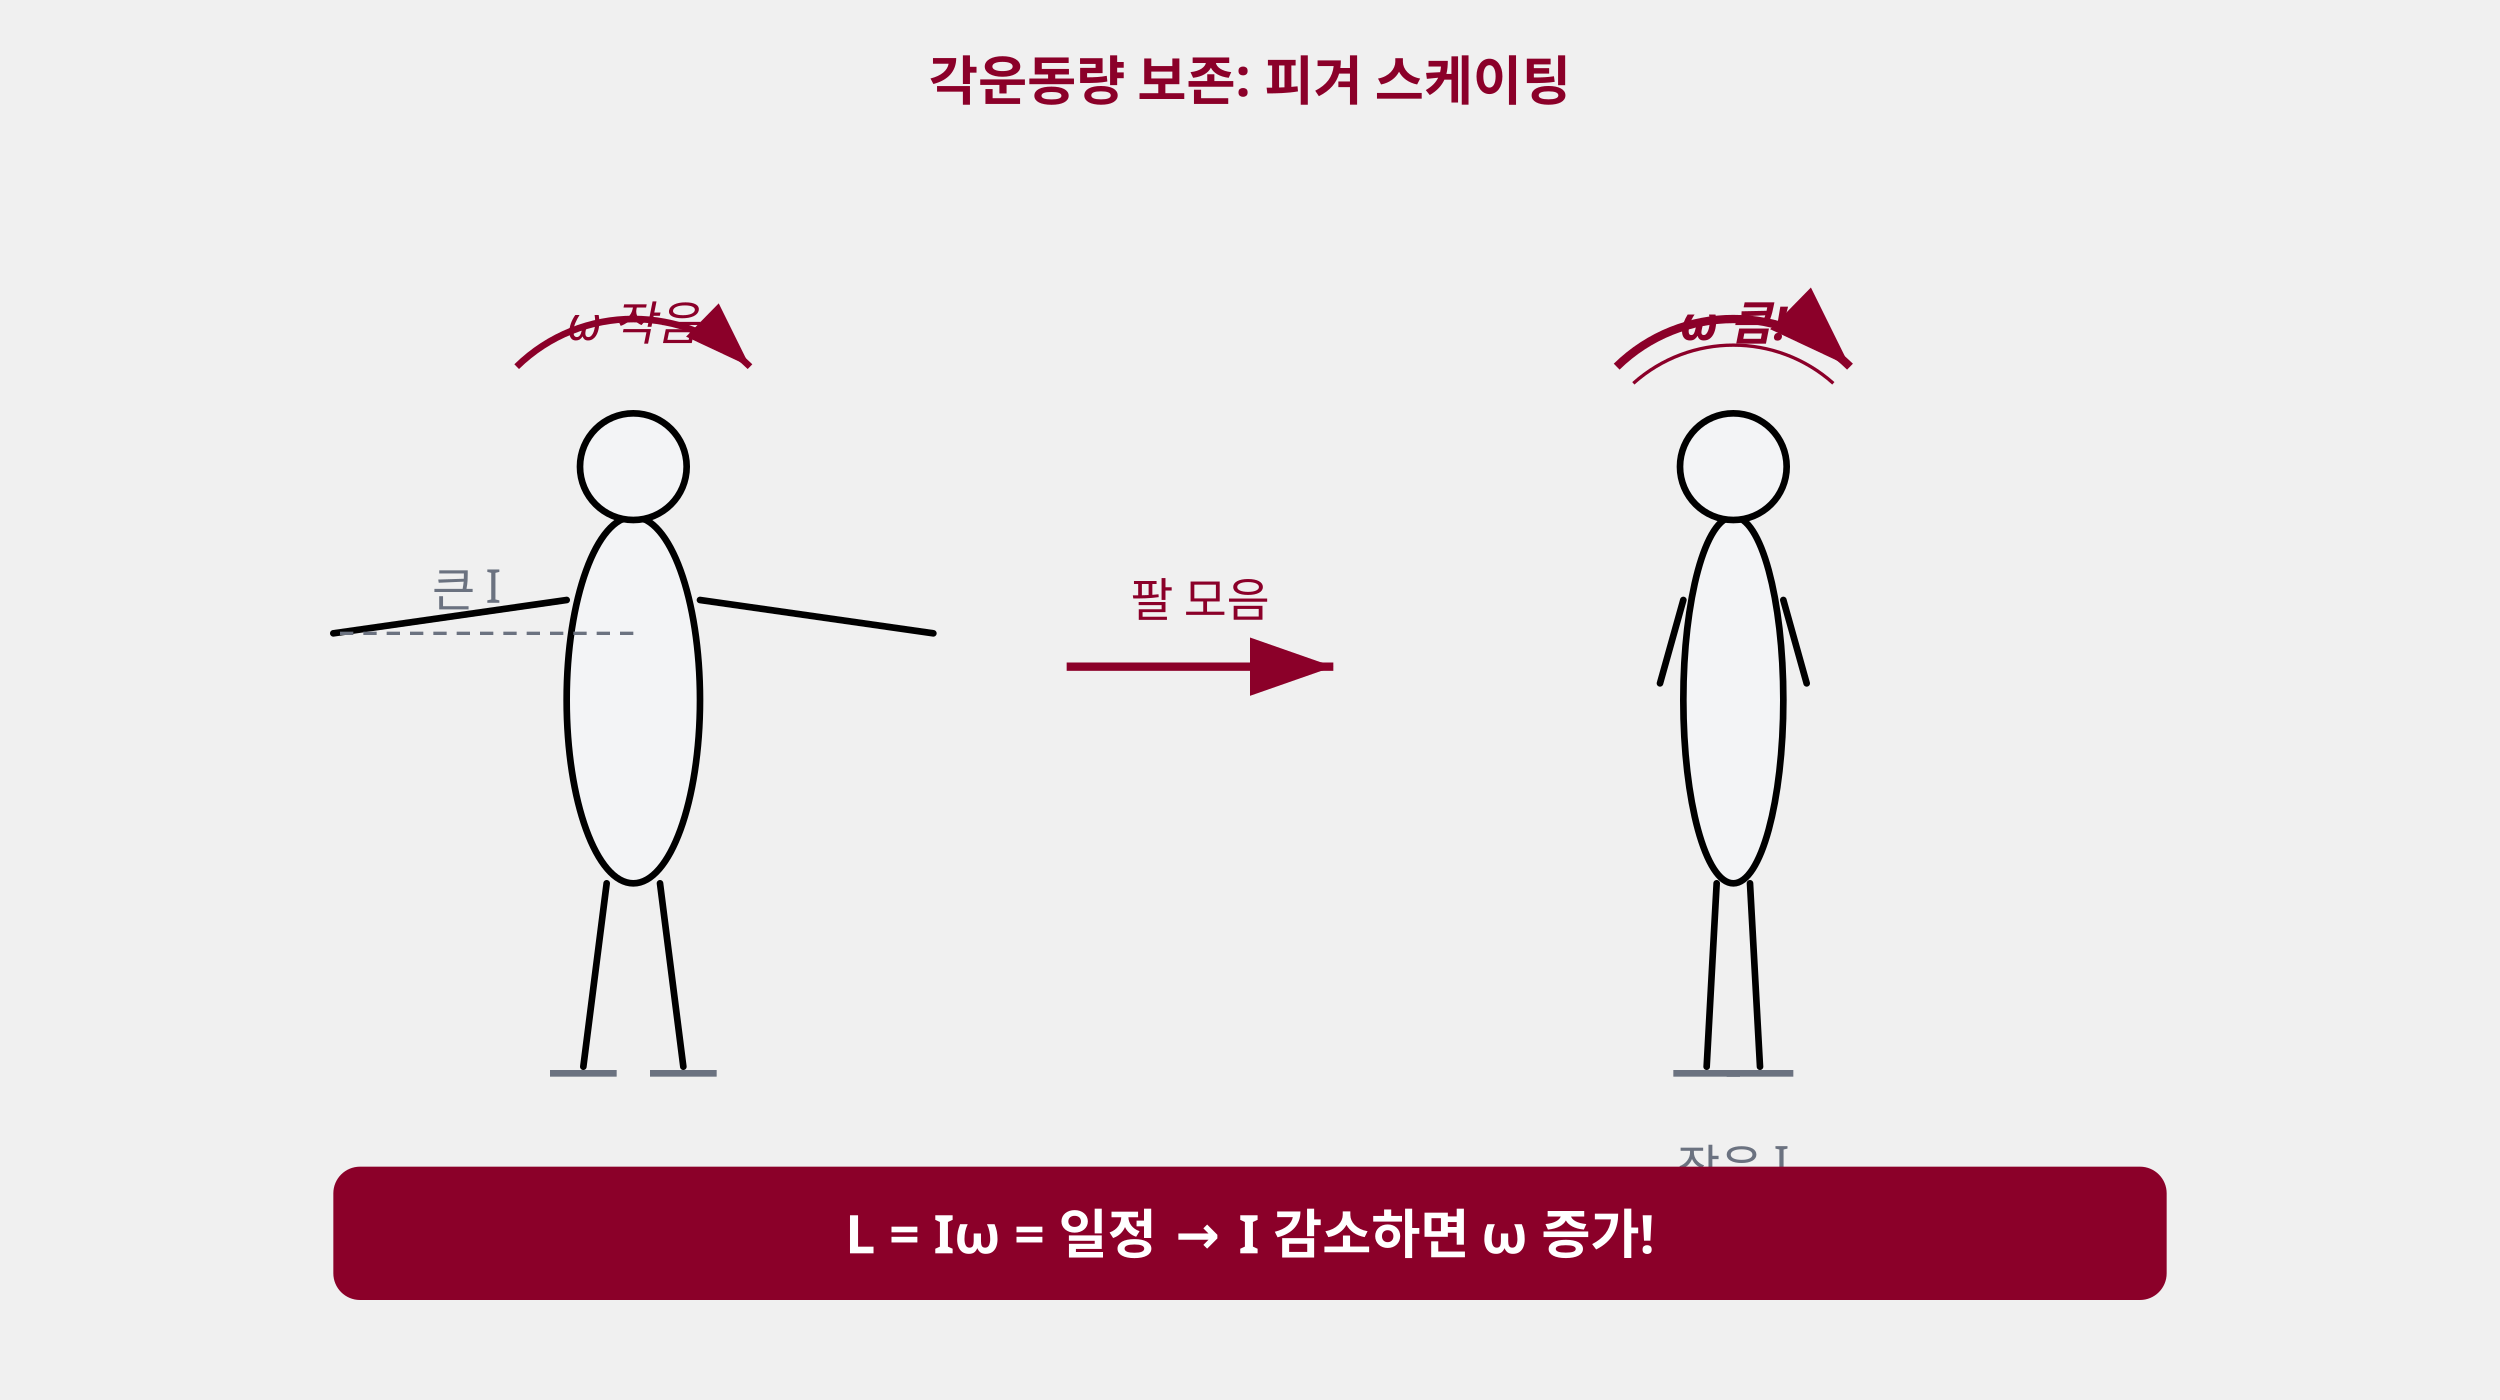
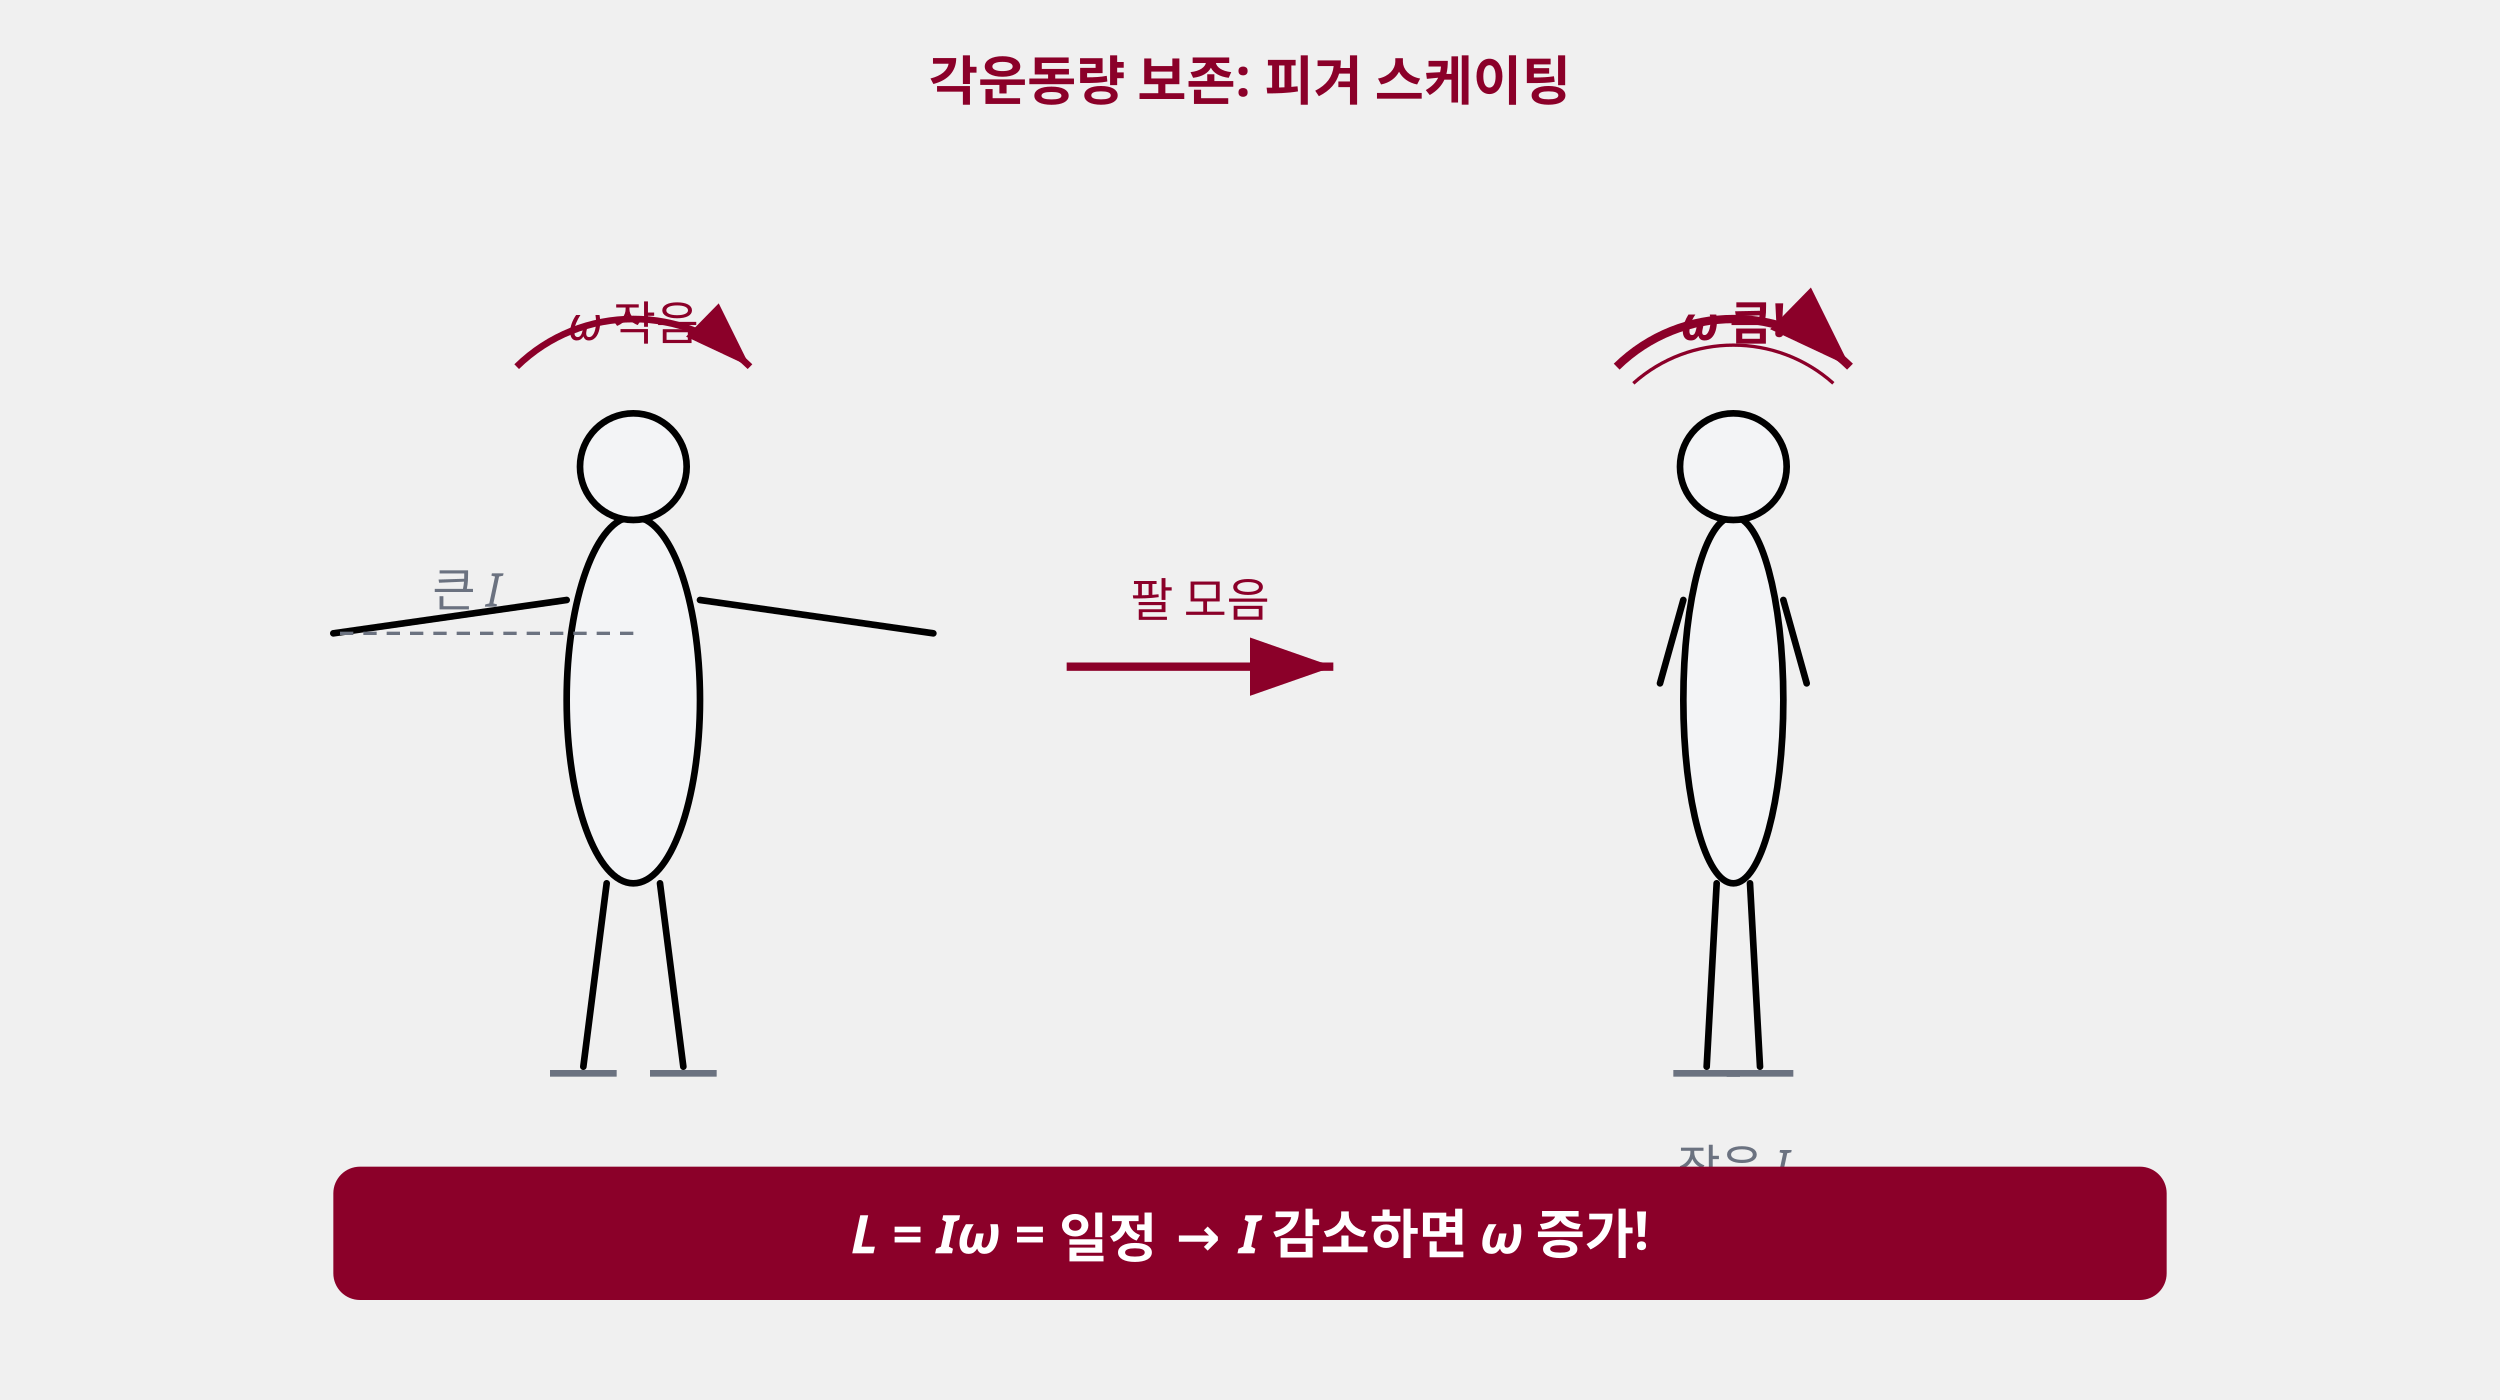
<svg xmlns="http://www.w3.org/2000/svg" viewBox="0 0 750 420" font-family="sans-serif">
  <defs>
    <marker id="acR" markerWidth="10" markerHeight="7" refX="10" refY="3.5" orient="auto" fill="#8B0029">
      <polygon points="0 0, 10 3.5, 0 7" />
    </marker>
  </defs>
  <text x="375" y="30" text-anchor="middle" font-size="16" font-weight="bold" fill="#8B0029">각운동량 보존: 피겨 스케이팅</text>
  <g transform="translate(190, 210)">
    <ellipse cx="0" cy="0" rx="20" ry="55" fill="#F3F4F6" stroke="#000000" stroke-width="2" />
    <circle cx="0" cy="-70" r="16" fill="#F3F4F6" stroke="#000000" stroke-width="2" />
    <line x1="-20" y1="-30" x2="-90" y2="-20" stroke="#000000" stroke-width="2" stroke-linecap="round" />
    <line x1="20" y1="-30" x2="90" y2="-20" stroke="#000000" stroke-width="2" stroke-linecap="round" />
    <line x1="-8" y1="55" x2="-15" y2="110" stroke="#000000" stroke-width="2" stroke-linecap="round" />
    <line x1="8" y1="55" x2="15" y2="110" stroke="#000000" stroke-width="2" stroke-linecap="round" />
    <line x1="-25" y1="112" x2="-5" y2="112" stroke="#6B7280" stroke-width="2" />
    <line x1="5" y1="112" x2="25" y2="112" stroke="#6B7280" stroke-width="2" />
    <path d="M -35,-100 A 50,50 0 0,1 35,-100" fill="none" stroke="#8B0029" stroke-width="2" marker-end="url(#acR)" />
-     <text x="0" y="-108" text-anchor="middle" font-size="14" font-style="italic" fill="#8B0029">ω 작음</text>
+     <text x="0" y="-108" text-anchor="middle" font-size="14" fill="#8B0029">
+       <tspan font-style="italic">ω</tspan> 작음
+     </text>
    <line x1="0" y1="-20" x2="-90" y2="-20" stroke="#6B7280" stroke-width="1" stroke-dasharray="4 3" />
-     <text x="-50" y="-28" text-anchor="middle" font-size="14" fill="#6B7280">큰 I</text>
+     <text x="-50" y="-28" text-anchor="middle" font-size="14" fill="#6B7280">
+       큰 <tspan font-style="italic">I</tspan>
+     </text>
  </g>
  <line x1="320" y1="200" x2="400" y2="200" stroke="#8B0029" stroke-width="2.5" marker-end="url(#acR)" />
  <text x="360" y="185" text-anchor="middle" font-size="14" fill="#8B0029">팔 모음</text>
  <g transform="translate(520, 210)">
    <ellipse cx="0" cy="0" rx="15" ry="55" fill="#F3F4F6" stroke="#000000" stroke-width="2" />
    <circle cx="0" cy="-70" r="16" fill="#F3F4F6" stroke="#000000" stroke-width="2" />
    <line x1="-15" y1="-30" x2="-22" y2="-5" stroke="#000000" stroke-width="2" stroke-linecap="round" />
    <line x1="15" y1="-30" x2="22" y2="-5" stroke="#000000" stroke-width="2" stroke-linecap="round" />
    <line x1="-5" y1="55" x2="-8" y2="110" stroke="#000000" stroke-width="2" stroke-linecap="round" />
    <line x1="5" y1="55" x2="8" y2="110" stroke="#000000" stroke-width="2" stroke-linecap="round" />
    <line x1="-18" y1="112" x2="2" y2="112" stroke="#6B7280" stroke-width="2" />
    <line x1="-2" y1="112" x2="18" y2="112" stroke="#6B7280" stroke-width="2" />
    <path d="M -35,-100 A 50,50 0 0,1 35,-100" fill="none" stroke="#8B0029" stroke-width="2.5" marker-end="url(#acR)" />
    <path d="M -30,-95 A 45,45 0 0,1 30,-95" fill="none" stroke="#8B0029" stroke-width="1" />
-     <text x="0" y="-108" text-anchor="middle" font-size="14" font-weight="bold" font-style="italic" fill="#8B0029">ω 큼!</text>
-     <text x="0" y="145" text-anchor="middle" font-size="14" fill="#6B7280">작은 I</text>
+     <text x="0" y="-108" text-anchor="middle" font-size="14" font-weight="bold" fill="#8B0029">
+       <tspan font-style="italic">ω</tspan> 큼!
+     </text>
+     <text x="0" y="145" text-anchor="middle" font-size="14" fill="#6B7280">
+       작은 <tspan font-style="italic">I</tspan>
+     </text>
  </g>
  <rect x="100" y="350" width="550" height="40" rx="8" fill="#8B0029" />
-   <text x="375" y="376" text-anchor="middle" font-size="16" font-weight="bold" fill="#FFFFFF">L = Iω = 일정   →   I 감소하면 ω 증가!</text>
+   <text x="375" y="376" text-anchor="middle" font-size="16" font-weight="bold" fill="#FFFFFF">
+     <tspan font-style="italic">L</tspan> = <tspan font-style="italic">Iω</tspan> = 일정   →   <tspan font-style="italic">I</tspan> 감소하면 <tspan font-style="italic">ω</tspan> 증가!
+   </text>
</svg>
